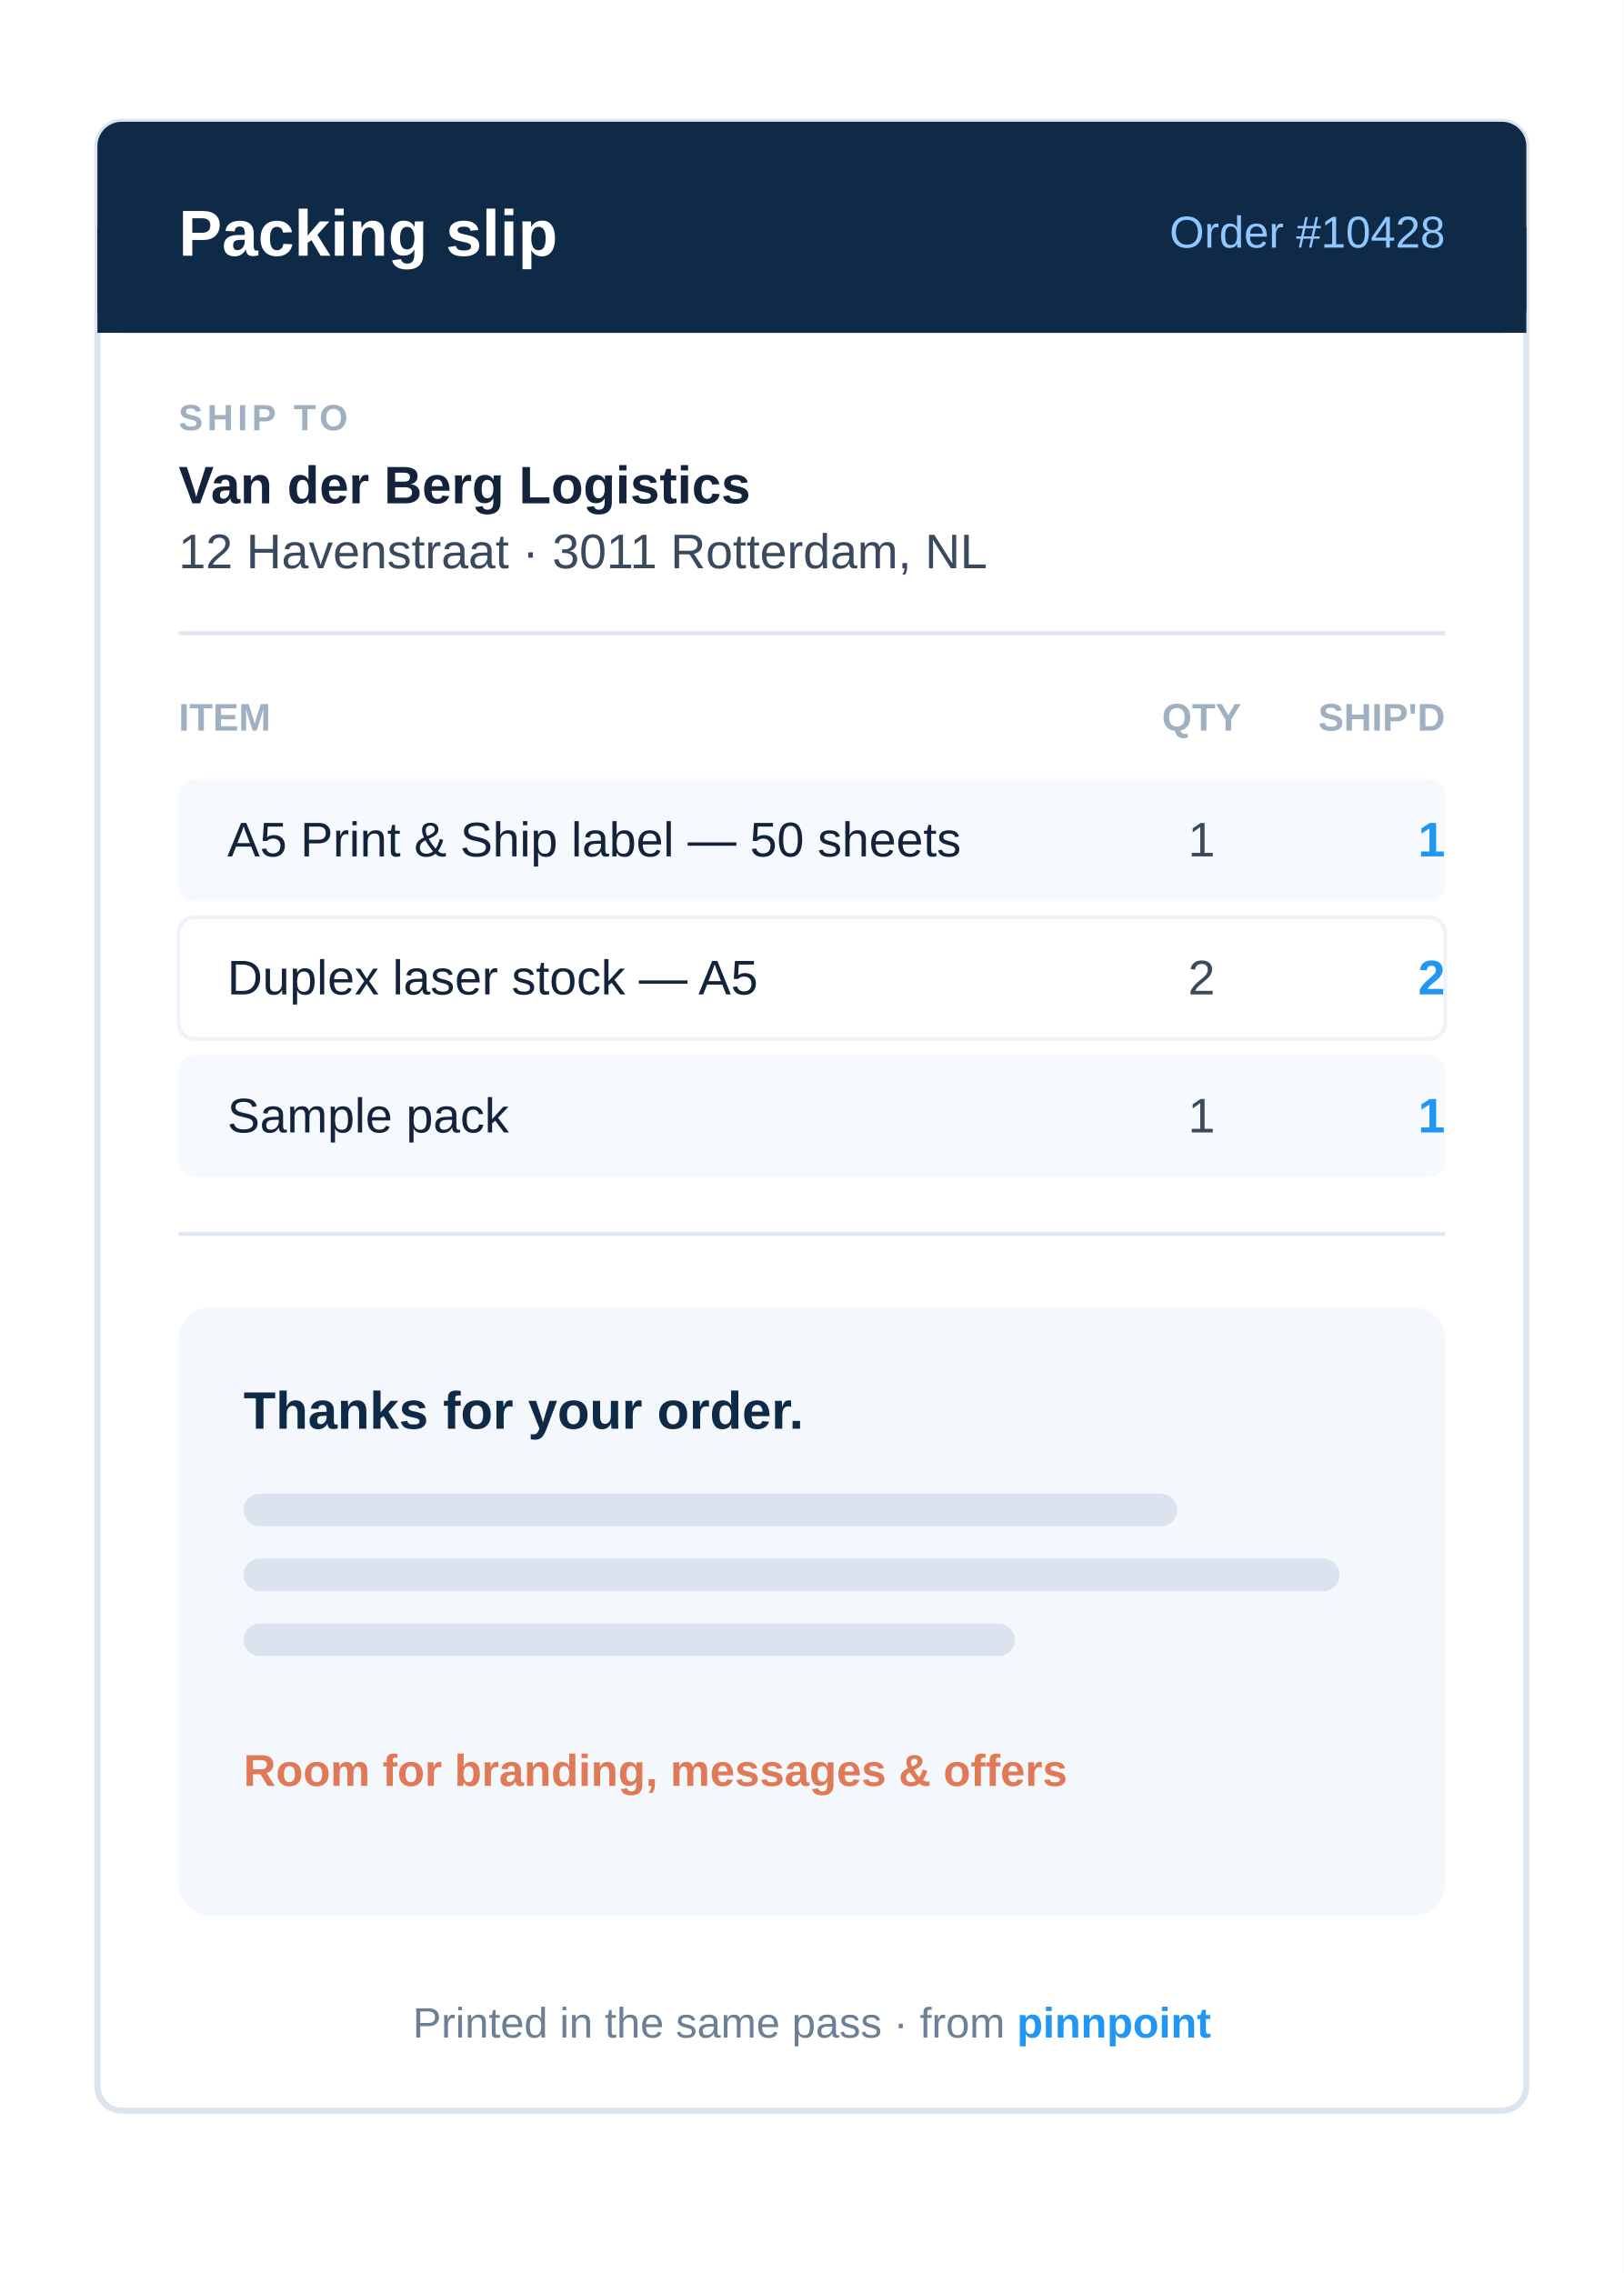
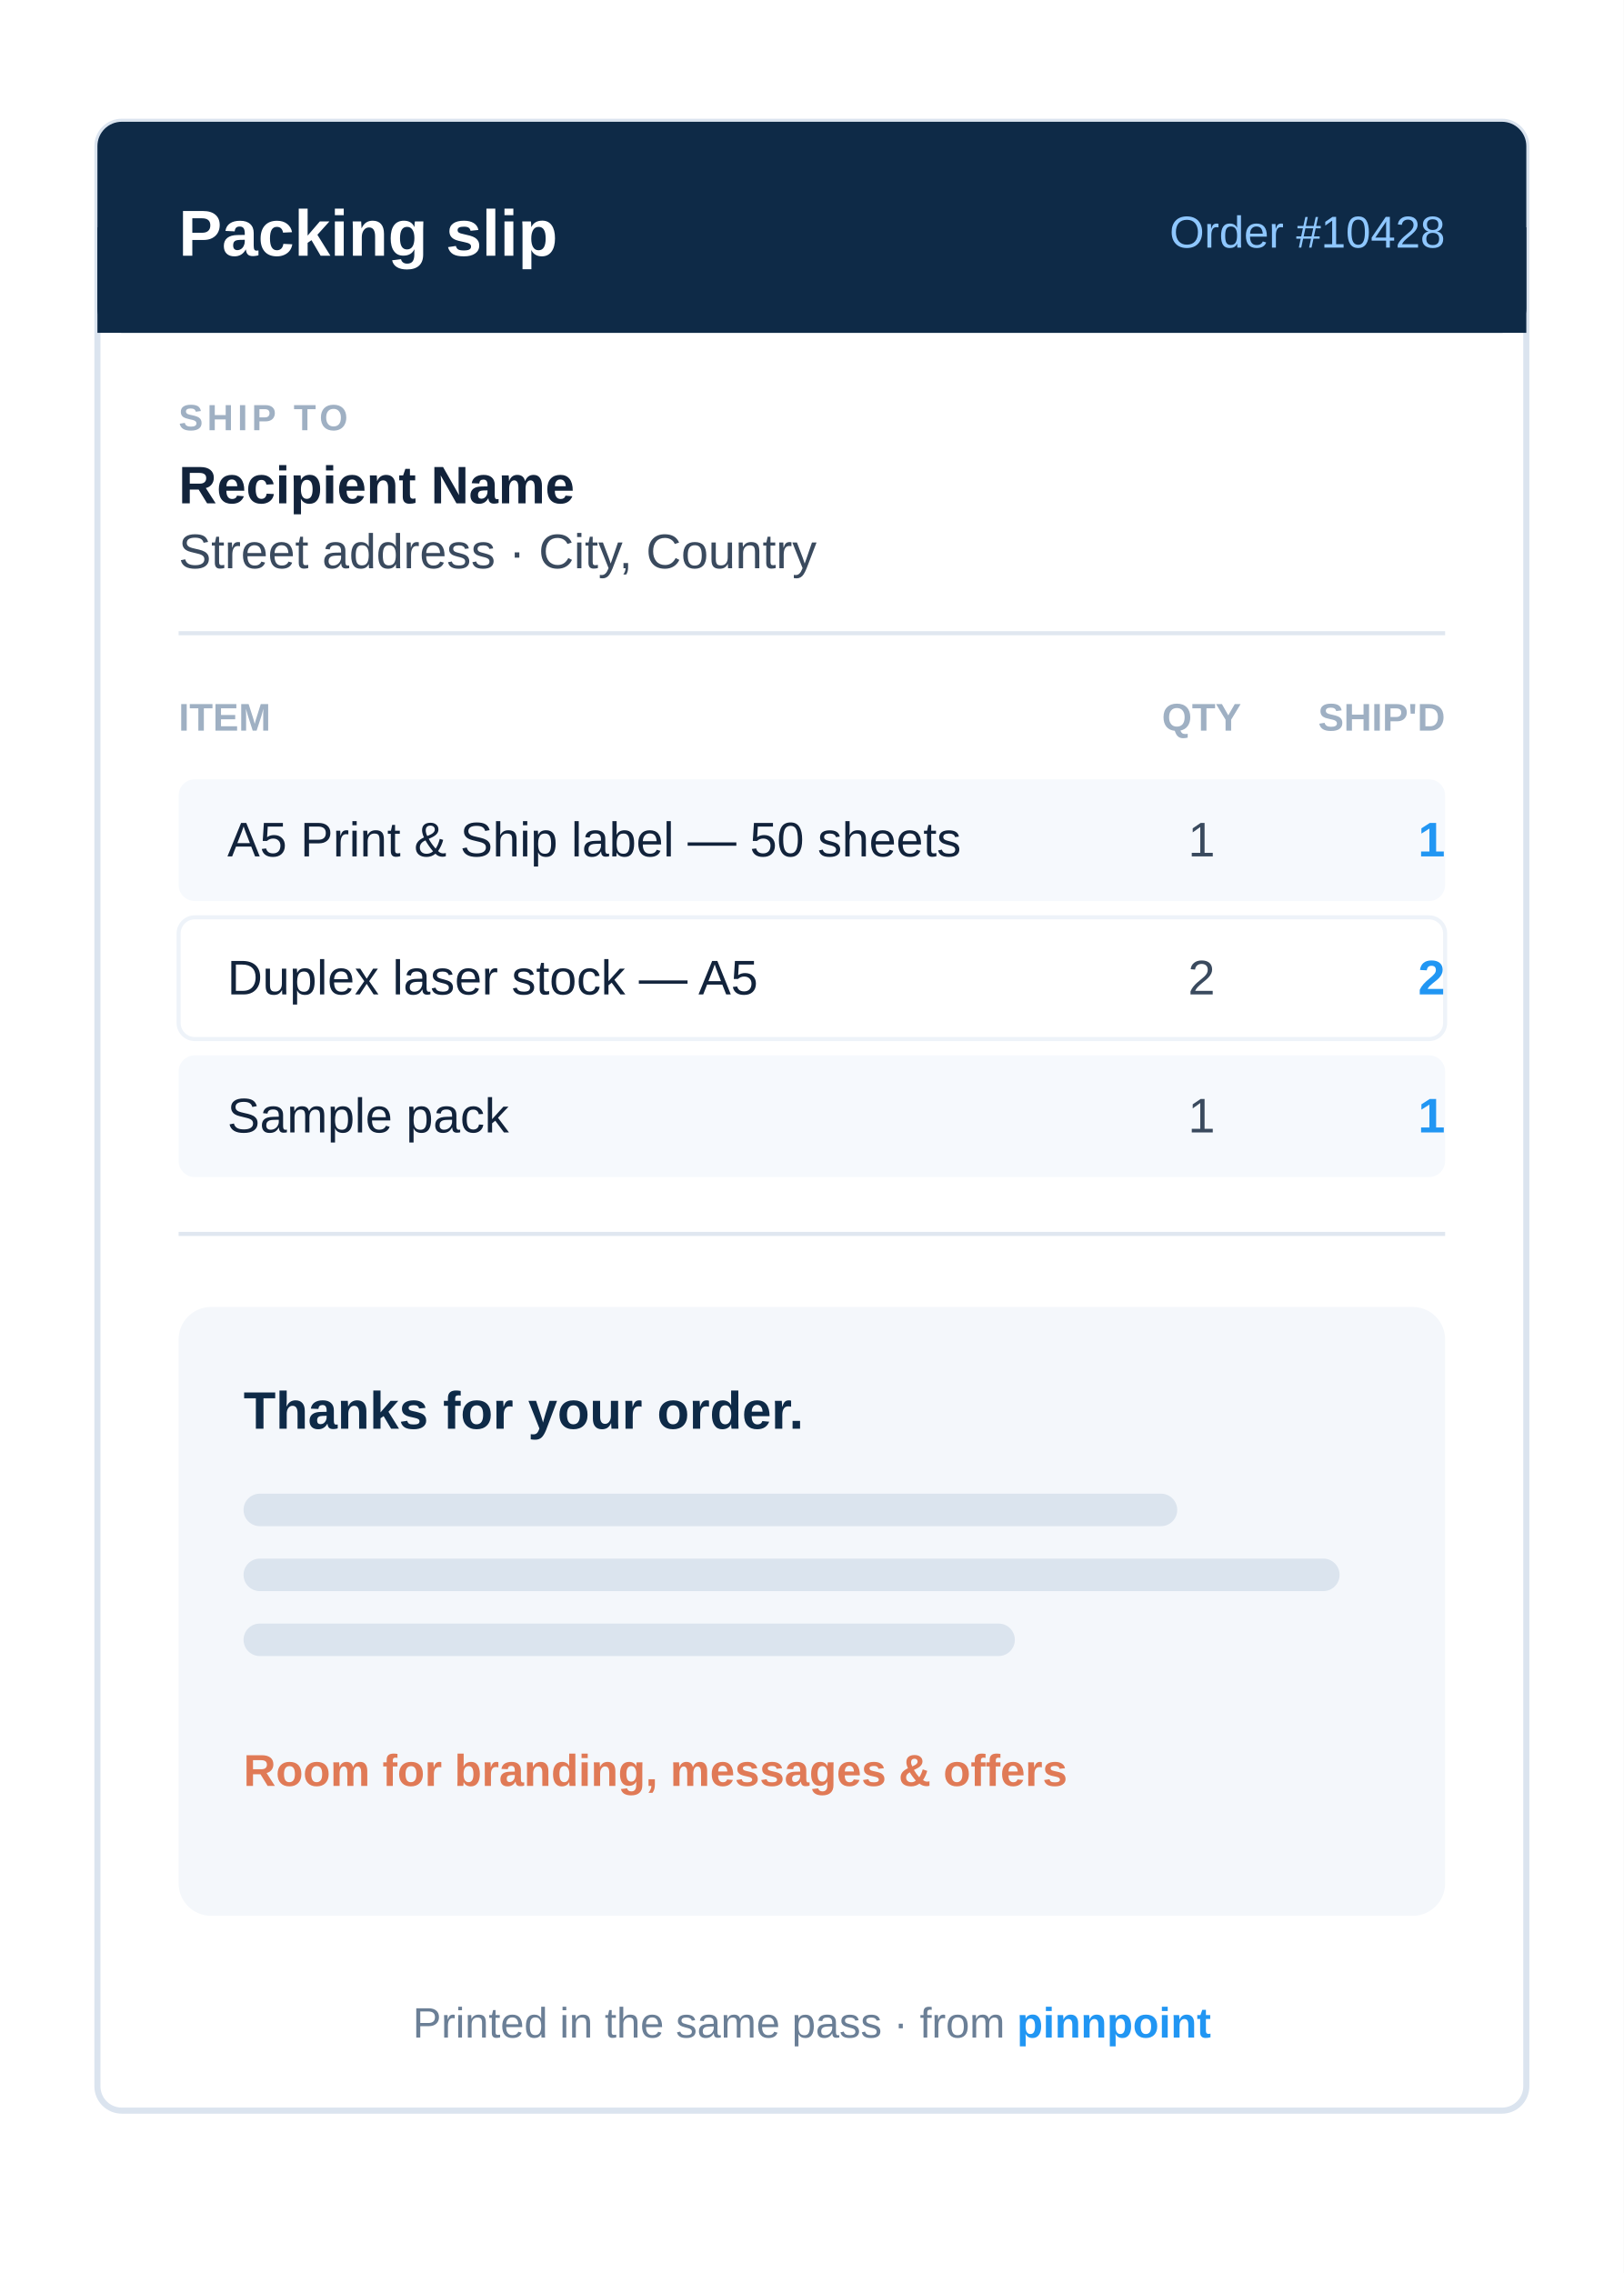
<svg xmlns="http://www.w3.org/2000/svg" viewBox="0 0 400 560" role="img" aria-label="A5 Print and Ship packing slip">
  <rect width="400" height="560" fill="#fff" />
  <rect x="24" y="30" width="352" height="490" rx="6" fill="#fff" stroke="#dbe4ef" stroke-width="1.5" />
  <rect x="24" y="30" width="352" height="52" rx="6" fill="#0e2a47" />
  <rect x="24" y="56" width="352" height="26" fill="#0e2a47" />
  <text x="44" y="63" font-family="Arial,Helvetica,sans-serif" font-size="16" font-weight="800" fill="#fff">Packing slip</text>
  <text x="356" y="61" text-anchor="end" font-family="Arial,Helvetica,sans-serif" font-size="11" fill="#8fc7ff">Order #10428</text>
  <text x="44" y="106" font-family="Arial,Helvetica,sans-serif" font-size="9" font-weight="700" letter-spacing="1" fill="#9fb0c3">SHIP TO</text>
-   <text x="44" y="124" font-family="Arial,Helvetica,sans-serif" font-size="13" font-weight="700" fill="#12233b">Van der Berg Logistics</text>
-   <text x="44" y="140" font-family="Arial,Helvetica,sans-serif" font-size="12" fill="#3a4a5e">12 Havenstraat · 3011 Rotterdam, NL</text>
+   <text x="44" y="124" font-family="Arial,Helvetica,sans-serif" font-size="13" font-weight="700" fill="#12233b">Recipient Name</text>
+   <text x="44" y="140" font-family="Arial,Helvetica,sans-serif" font-size="12" fill="#3a4a5e">Street address · City, Country</text>
  <line x1="44" y1="156" x2="356" y2="156" stroke="#e0e7f0" />
  <text x="44" y="180" font-family="Arial,Helvetica,sans-serif" font-size="9.5" font-weight="700" fill="#9fb0c3">ITEM</text>
  <text x="296" y="180" text-anchor="middle" font-family="Arial,Helvetica,sans-serif" font-size="9.5" font-weight="700" fill="#9fb0c3">QTY</text>
  <text x="356" y="180" text-anchor="end" font-family="Arial,Helvetica,sans-serif" font-size="9.5" font-weight="700" fill="#9fb0c3">SHIP'D</text>
  <g font-family="Arial,Helvetica,sans-serif">
    <rect x="44" y="192" width="312" height="30" rx="4" fill="#f6f9fd" />
    <text x="56" y="211" font-size="12" fill="#12233b">A5 Print &amp; Ship label — 50 sheets</text>
    <text x="296" y="211" text-anchor="middle" font-size="12" fill="#3a4a5e">1</text>
    <text x="356" y="211" text-anchor="end" font-size="12" font-weight="700" fill="#2196f3">1</text>
    <rect x="44" y="226" width="312" height="30" rx="4" fill="#fff" stroke="#eef3f9" />
    <text x="56" y="245" font-size="12" fill="#12233b">Duplex laser stock — A5</text>
    <text x="296" y="245" text-anchor="middle" font-size="12" fill="#3a4a5e">2</text>
    <text x="356" y="245" text-anchor="end" font-size="12" font-weight="700" fill="#2196f3">2</text>
    <rect x="44" y="260" width="312" height="30" rx="4" fill="#f6f9fd" />
    <text x="56" y="279" font-size="12" fill="#12233b">Sample pack</text>
    <text x="296" y="279" text-anchor="middle" font-size="12" fill="#3a4a5e">1</text>
    <text x="356" y="279" text-anchor="end" font-size="12" font-weight="700" fill="#2196f3">1</text>
  </g>
  <line x1="44" y1="304" x2="356" y2="304" stroke="#e0e7f0" />
  <rect x="44" y="322" width="312" height="150" rx="8" fill="#f4f7fb" />
  <text x="60" y="352" font-family="Arial,Helvetica,sans-serif" font-size="13" font-weight="800" fill="#0e2a47">Thanks for your order.</text>
  <g fill="#dbe4ee">
    <rect x="60" y="368" width="230" height="8" rx="4" />
    <rect x="60" y="384" width="270" height="8" rx="4" />
    <rect x="60" y="400" width="190" height="8" rx="4" />
  </g>
  <text x="60" y="440" font-family="Arial,Helvetica,sans-serif" font-size="11" font-weight="700" fill="#e07a56">Room for branding, messages &amp; offers</text>
  <text x="200" y="502" text-anchor="middle" font-family="Arial,Helvetica,sans-serif" font-size="10.5" fill="#6b7f96">Printed in the same pass · from <tspan font-weight="800" fill="#2196f3">pinnpoint</tspan>
  </text>
</svg>
